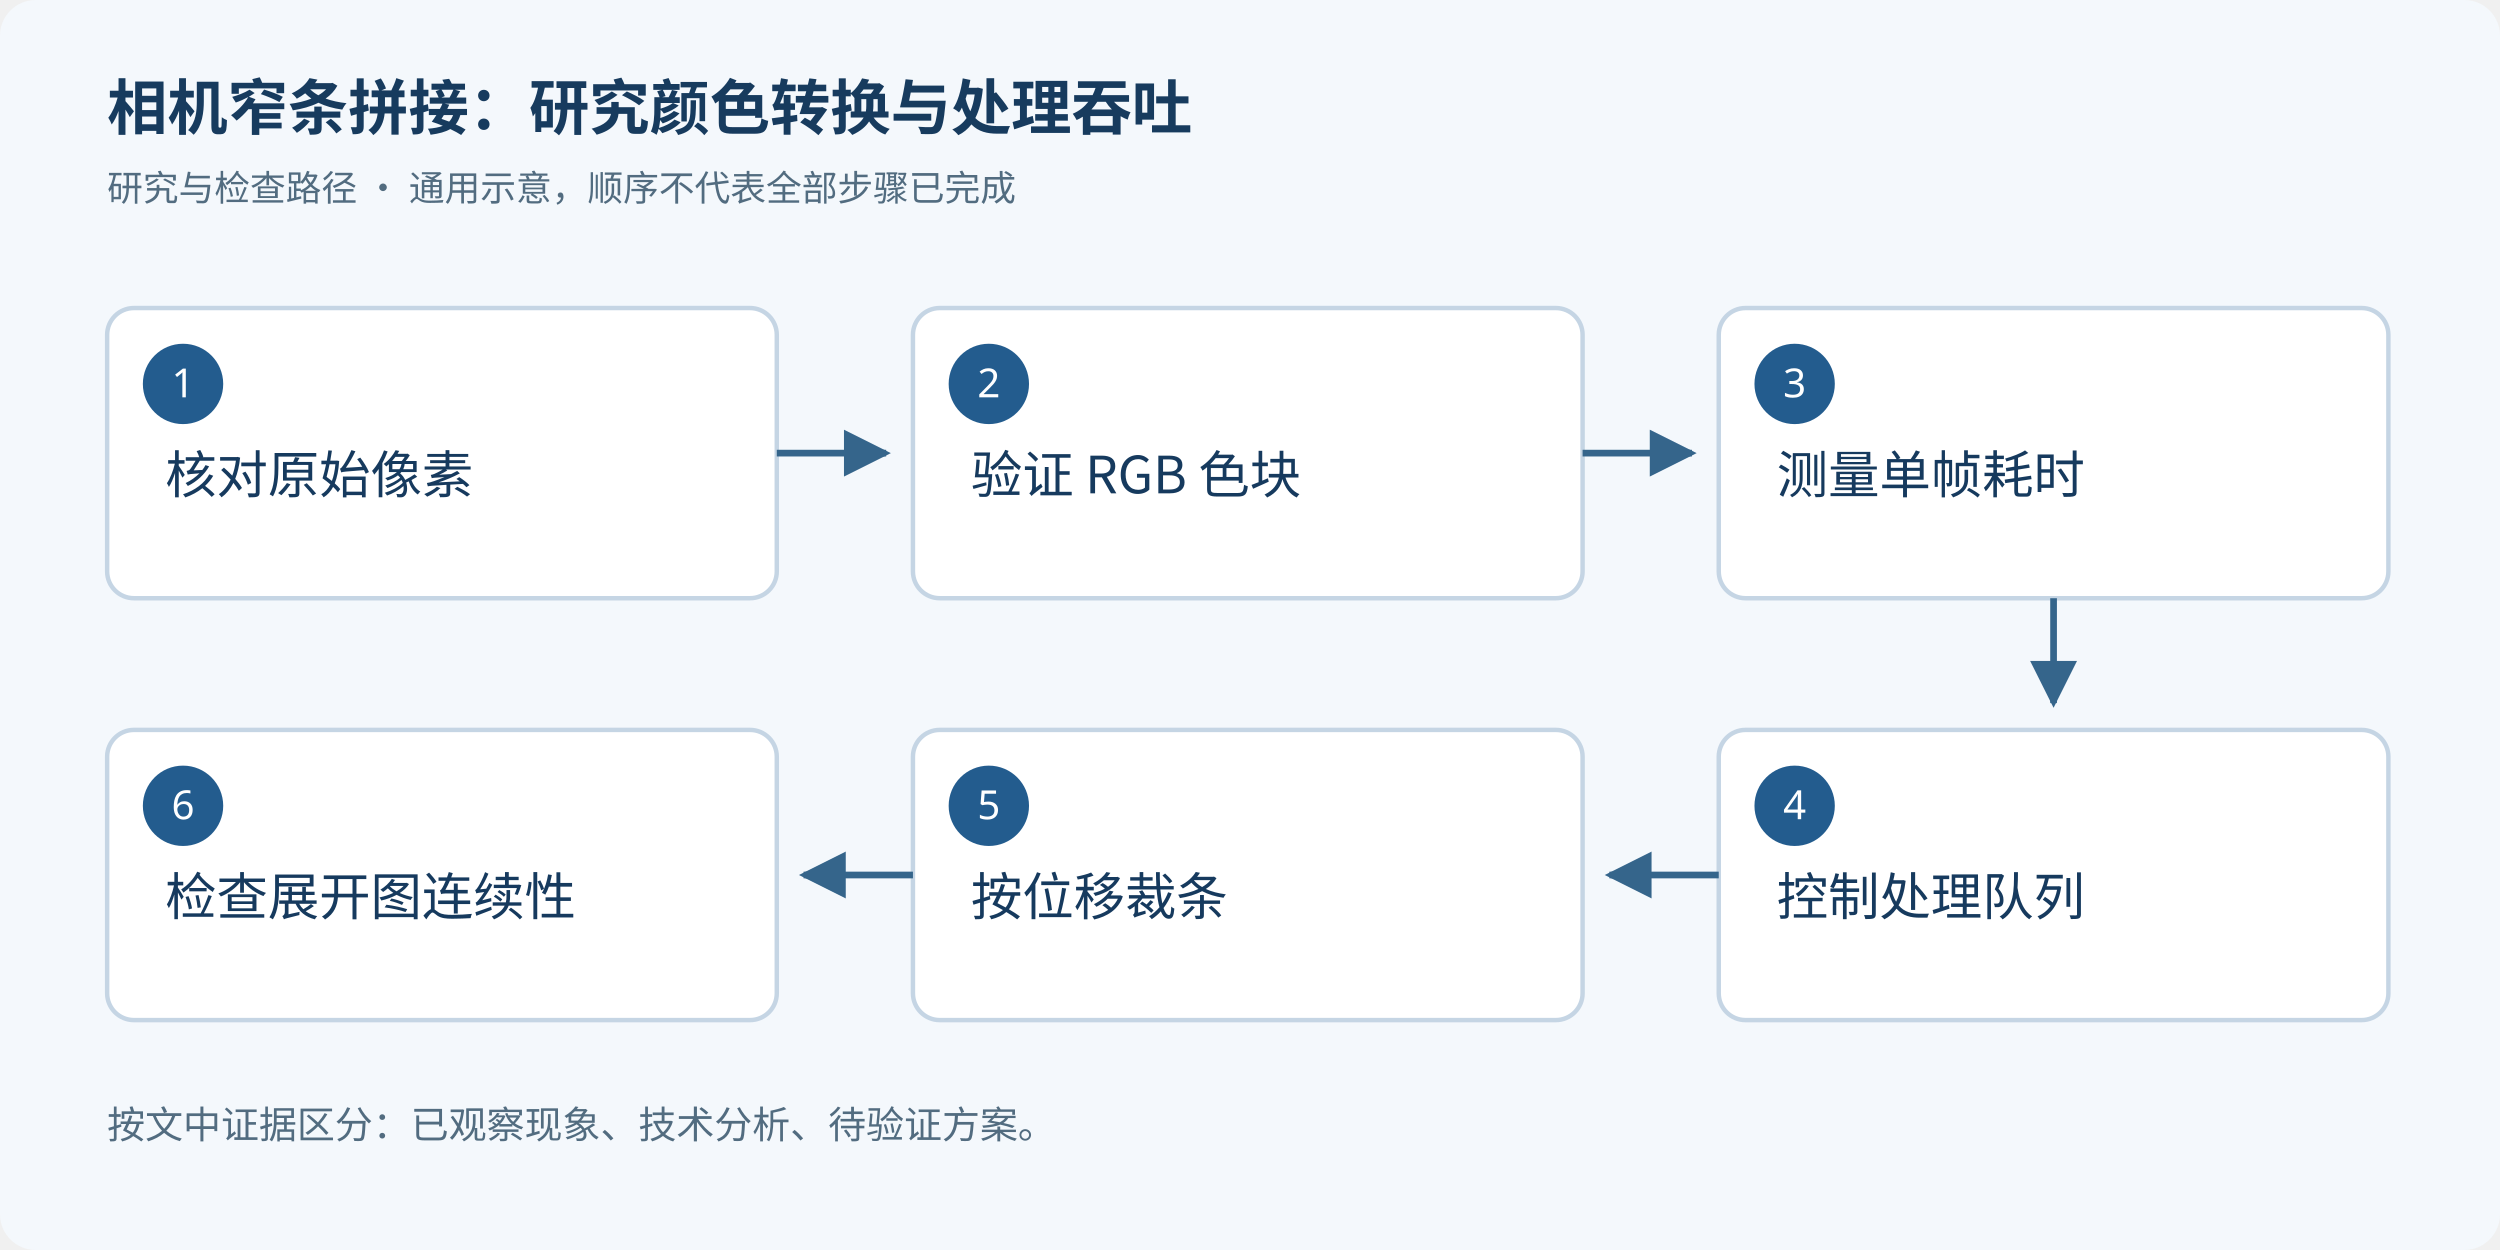
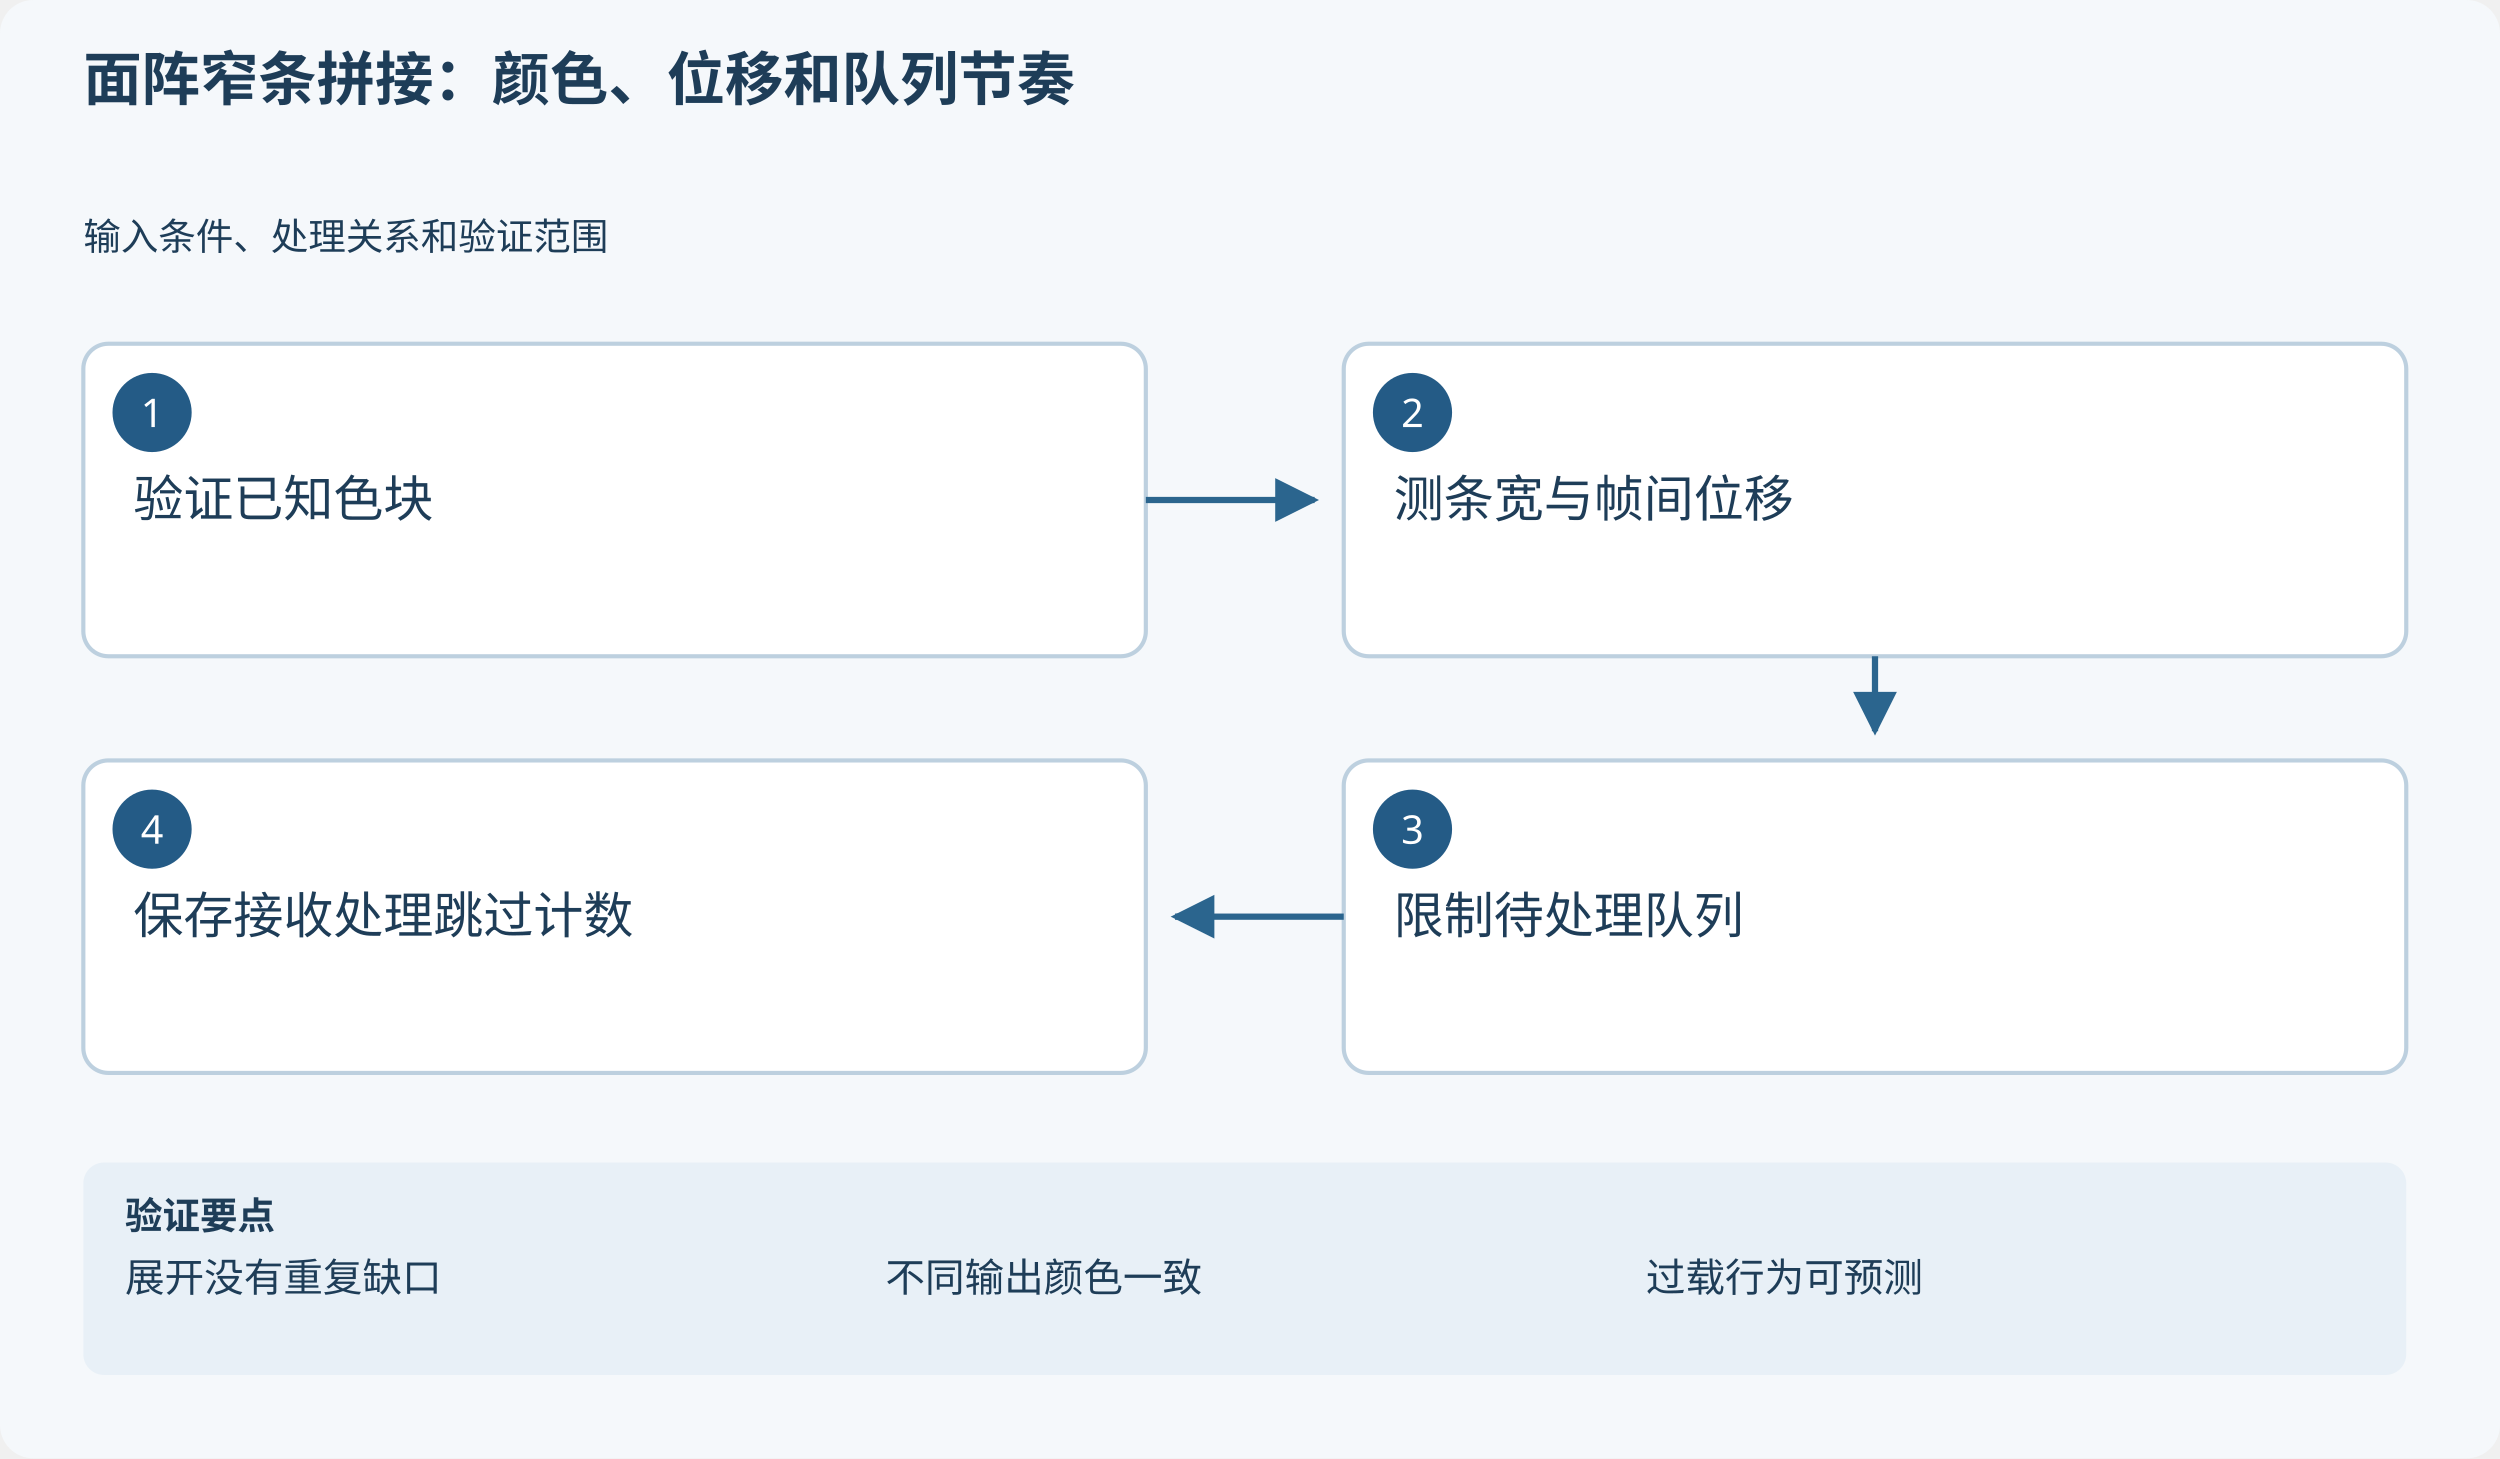
- <svg xmlns="http://www.w3.org/2000/svg" width="1120" height="560" viewBox="0 0 1120 560" role="img">
+ <svg xmlns="http://www.w3.org/2000/svg" width="1200" height="700" viewBox="0 0 1200 700" role="img">
  <defs>
    <marker id="arrow" viewBox="0 0 10 10" refX="9" refY="5" markerWidth="7" markerHeight="7" orient="auto">
-       <path d="M 0 0 L 10 5 L 0 10 z" fill="#35658b" />
+       <path d="M0 0L10 5L0 10Z" fill="#2b658e" />
    </marker>
  </defs>
-   <rect width="1120" height="560" rx="16" fill="#f4f8fc" />
-   <text x="48" y="58" font-size="27" font-weight="700" fill="#173b5e" font-family="Noto Sans CJK SC, Microsoft YaHei, sans-serif">相机窄条拼接：研究颜色转换与处理吞吐</text>
-   <text x="48" y="90" font-size="16" fill="#526c80" font-family="Noto Sans CJK SC, Microsoft YaHei, sans-serif">研究与检查路径 · 通用示意，顺序不代表全部步骤已完成</text>
-   <rect x="48" y="138" width="300" height="130" rx="12" fill="white" stroke="#c5d5e4" stroke-width="2" />
-   <circle cx="82" cy="172" r="18" fill="#235c8e" />
-   <text x="82" y="178" text-anchor="middle" fill="white" font-size="18" font-family="sans-serif">1</text>
-   <text x="74" y="221" font-size="23" fill="#163a5e" font-family="Noto Sans CJK SC, Microsoft YaHei, sans-serif">核对原始像素</text>
-   <rect x="409" y="138" width="300" height="130" rx="12" fill="white" stroke="#c5d5e4" stroke-width="2" />
-   <circle cx="443" cy="172" r="18" fill="#235c8e" />
-   <text x="443" y="178" text-anchor="middle" fill="white" font-size="18" font-family="sans-serif">2</text>
-   <text x="435" y="221" font-size="23" fill="#163a5e" font-family="Noto Sans CJK SC, Microsoft YaHei, sans-serif">验证 RGB 色块</text>
-   <rect x="770" y="138" width="300" height="130" rx="12" fill="white" stroke="#c5d5e4" stroke-width="2" />
-   <circle cx="804" cy="172" r="18" fill="#235c8e" />
-   <text x="804" y="178" text-anchor="middle" fill="white" font-size="18" font-family="sans-serif">3</text>
-   <text x="796" y="221" font-size="23" fill="#163a5e" font-family="Noto Sans CJK SC, Microsoft YaHei, sans-serif">测量单帧耗时</text>
-   <rect x="770" y="327" width="300" height="130" rx="12" fill="white" stroke="#c5d5e4" stroke-width="2" />
-   <circle cx="804" cy="361" r="18" fill="#235c8e" />
-   <text x="804" y="367" text-anchor="middle" fill="white" font-size="18" font-family="sans-serif">4</text>
-   <text x="796" y="410" font-size="23" fill="#163a5e" font-family="Noto Sans CJK SC, Microsoft YaHei, sans-serif">控制处理队列</text>
-   <rect x="409" y="327" width="300" height="130" rx="12" fill="white" stroke="#c5d5e4" stroke-width="2" />
-   <circle cx="443" cy="361" r="18" fill="#235c8e" />
-   <text x="443" y="367" text-anchor="middle" fill="white" font-size="18" font-family="sans-serif">5</text>
-   <text x="435" y="410" font-size="23" fill="#163a5e" font-family="Noto Sans CJK SC, Microsoft YaHei, sans-serif">按位移裁条</text>
-   <rect x="48" y="327" width="300" height="130" rx="12" fill="white" stroke="#c5d5e4" stroke-width="2" />
-   <circle cx="82" cy="361" r="18" fill="#235c8e" />
-   <text x="82" y="367" text-anchor="middle" fill="white" font-size="18" font-family="sans-serif">6</text>
-   <text x="74" y="410" font-size="23" fill="#163a5e" font-family="Noto Sans CJK SC, Microsoft YaHei, sans-serif">检查展开图连续性</text>
-   <path d="M348 203 H397" stroke="#35658b" stroke-width="3" fill="none" marker-end="url(#arrow)" />
-   <path d="M709 203 H758" stroke="#35658b" stroke-width="3" fill="none" marker-end="url(#arrow)" />
-   <path d="M920 268 V315" stroke="#35658b" stroke-width="3" fill="none" marker-end="url(#arrow)" />
-   <path d="M770 392 H721" stroke="#35658b" stroke-width="3" fill="none" marker-end="url(#arrow)" />
-   <path d="M409 392 H360" stroke="#35658b" stroke-width="3" fill="none" marker-end="url(#arrow)" />
-   <text x="48" y="510" font-size="17" fill="#526c80" font-family="Noto Sans CJK SC, Microsoft YaHei, sans-serif">按文中证据区分：已观察现象、技术分析、待验证方案。</text>
+   <rect width="1200" height="700" rx="16" fill="#f5f8fb" />
+   <text x="40" y="48" font-size="28" font-weight="700" fill="#1e3d58" font-family="Noto Sans CJK SC,Microsoft YaHei,sans-serif">面阵窄条拼接：颜色、位移和队列节奏</text>
+   <text x="40" y="120" font-size="18" font-weight="400" fill="#1e3d58" font-family="Noto Sans CJK SC,Microsoft YaHei,sans-serif">输入条件、处理关系和验证范围</text>
+   <rect x="40" y="165" width="510" height="150" rx="12" fill="white" stroke="#bdd0df" stroke-width="2" />
+   <circle cx="73" cy="198" r="19" fill="#245b86" />
+   <text x="73" y="205" text-anchor="middle" font-size="19" fill="white" font-family="sans-serif">1</text>
+   <text x="64" y="248" font-size="24" font-weight="400" fill="#1e3d58" font-family="Noto Sans CJK SC,Microsoft YaHei,sans-serif">验证已知色块</text>
+   <rect x="645" y="165" width="510" height="150" rx="12" fill="white" stroke="#bdd0df" stroke-width="2" />
+   <circle cx="678" cy="198" r="19" fill="#245b86" />
+   <text x="678" y="205" text-anchor="middle" font-size="19" fill="white" font-family="sans-serif">2</text>
+   <text x="669" y="248" font-size="24" font-weight="400" fill="#1e3d58" font-family="Noto Sans CJK SC,Microsoft YaHei,sans-serif">测条宽与帧间位移</text>
+   <rect x="645" y="365" width="510" height="150" rx="12" fill="white" stroke="#bdd0df" stroke-width="2" />
+   <circle cx="678" cy="398" r="19" fill="#245b86" />
+   <text x="678" y="405" text-anchor="middle" font-size="19" fill="white" font-family="sans-serif">3</text>
+   <text x="669" y="448" font-size="24" font-weight="400" fill="#1e3d58" font-family="Noto Sans CJK SC,Microsoft YaHei,sans-serif">限制待处理队列</text>
+   <rect x="40" y="365" width="510" height="150" rx="12" fill="white" stroke="#bdd0df" stroke-width="2" />
+   <circle cx="73" cy="398" r="19" fill="#245b86" />
+   <text x="73" y="405" text-anchor="middle" font-size="19" fill="white" font-family="sans-serif">4</text>
+   <text x="64" y="448" font-size="24" font-weight="400" fill="#1e3d58" font-family="Noto Sans CJK SC,Microsoft YaHei,sans-serif">保存接收处理跳过计数</text>
+   <path d="M550 240H631" stroke="#2b658e" stroke-width="3" fill="none" marker-end="url(#arrow)" />
+   <path d="M900 315V351" stroke="#2b658e" stroke-width="3" fill="none" marker-end="url(#arrow)" />
+   <path d="M645 440H564" stroke="#2b658e" stroke-width="3" fill="none" marker-end="url(#arrow)" />
+   <rect x="40" y="558" width="1115" height="102" rx="10" fill="#e8f0f7" />
+   <text x="60" y="590" font-size="18" font-weight="700" fill="#1e3d58" font-family="Noto Sans CJK SC,Microsoft YaHei,sans-serif">验证要点</text>
+   <text x="60" y="620" font-size="19" font-weight="400" fill="#1e3d58" font-family="Noto Sans CJK SC,Microsoft YaHei,sans-serif">展开没有重复缺口</text>
+   <text x="425" y="620" font-size="19" font-weight="400" fill="#1e3d58" font-family="Noto Sans CJK SC,Microsoft YaHei,sans-serif">不同输出颜色一致</text>
+   <text x="790" y="620" font-size="19" font-weight="400" fill="#1e3d58" font-family="Noto Sans CJK SC,Microsoft YaHei,sans-serif">过载行为可预测</text>
</svg>
